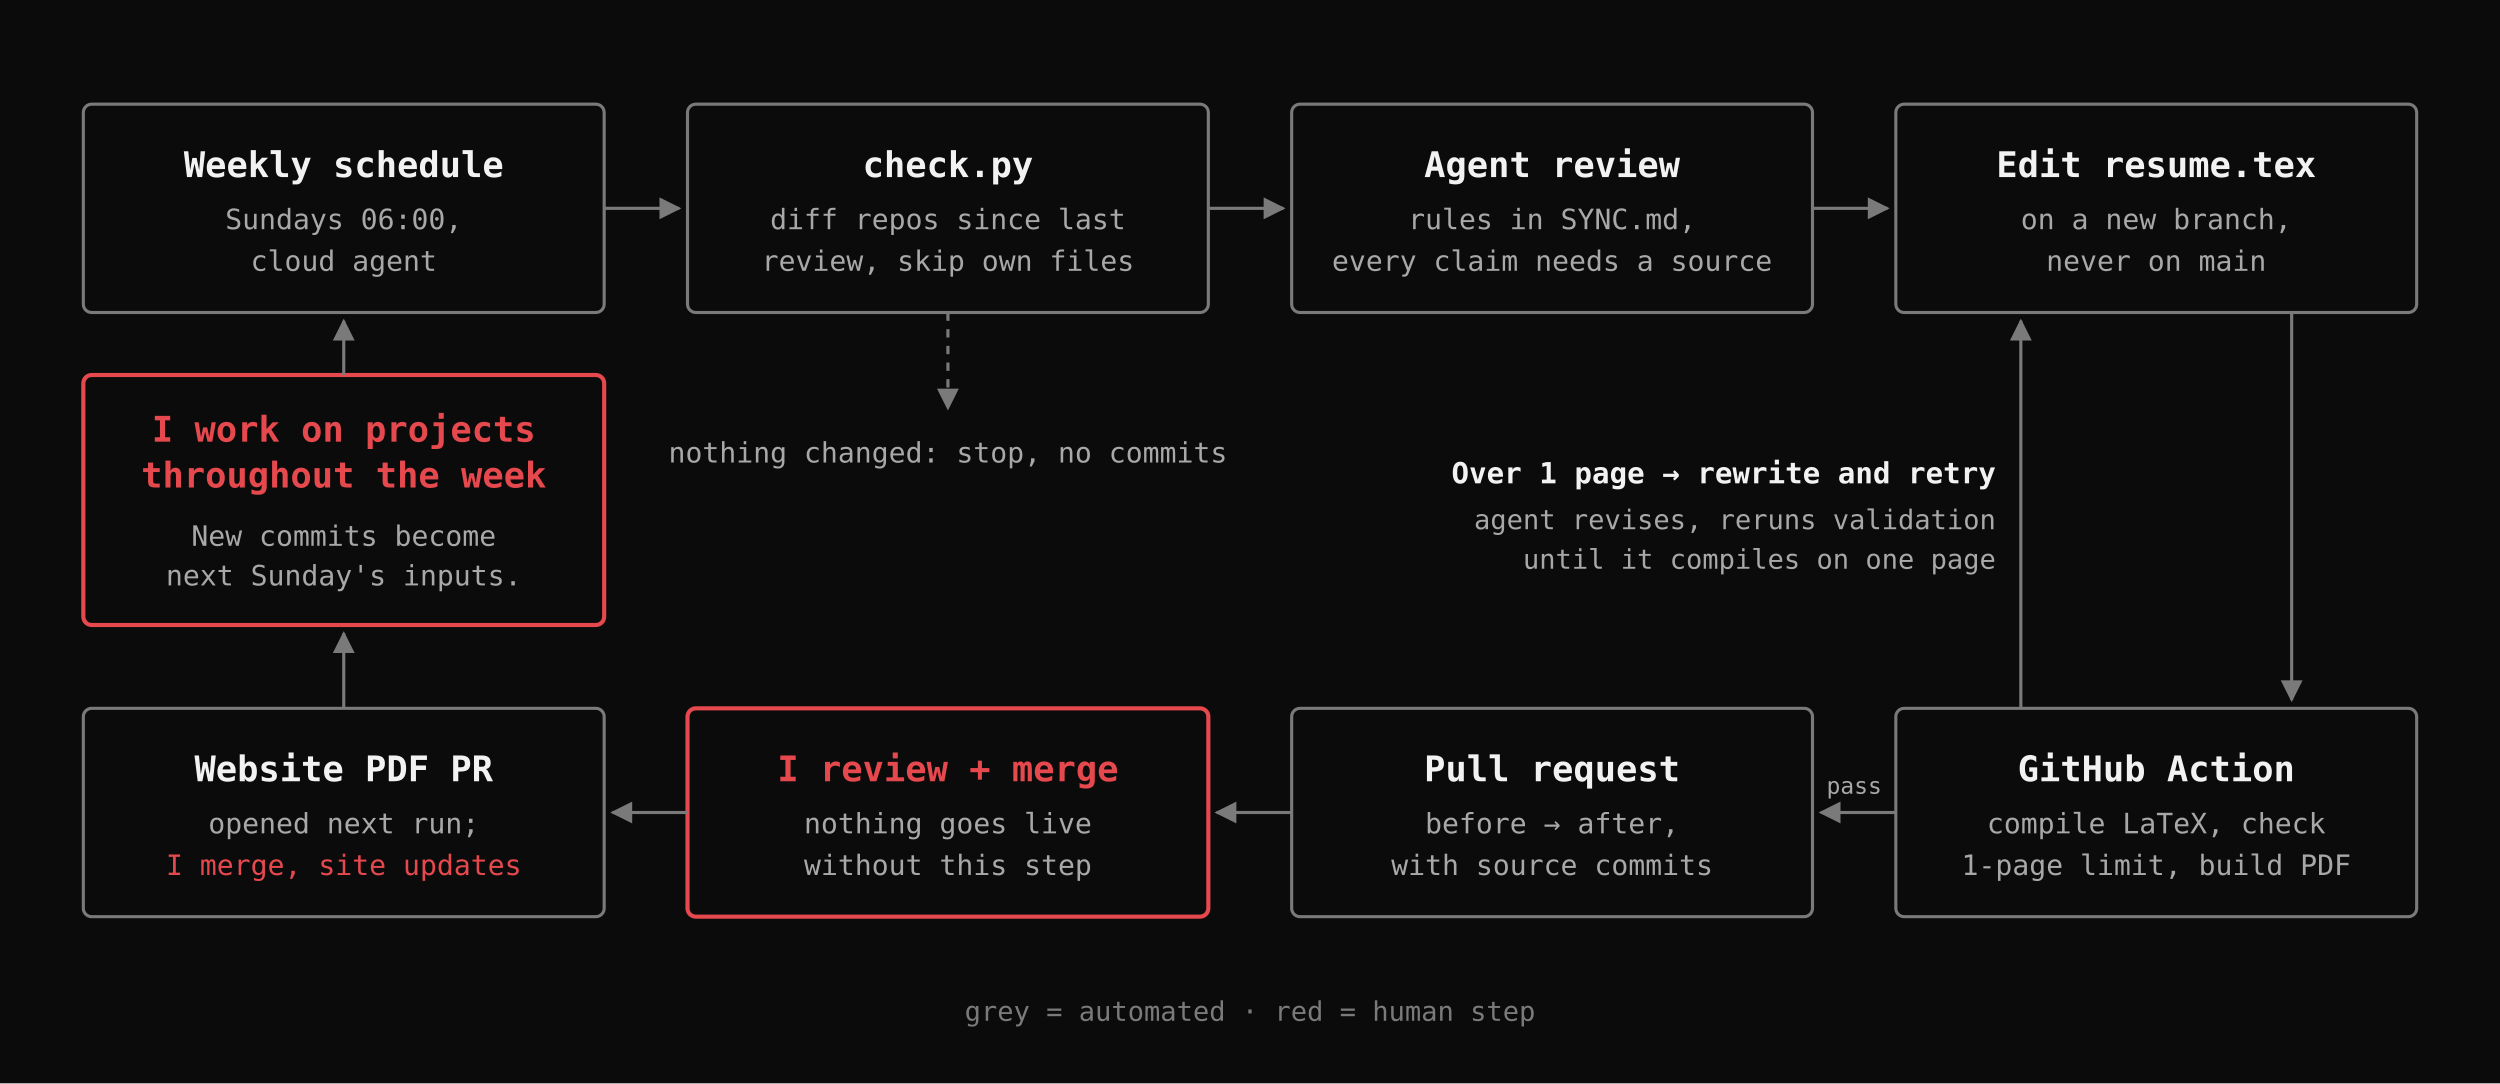
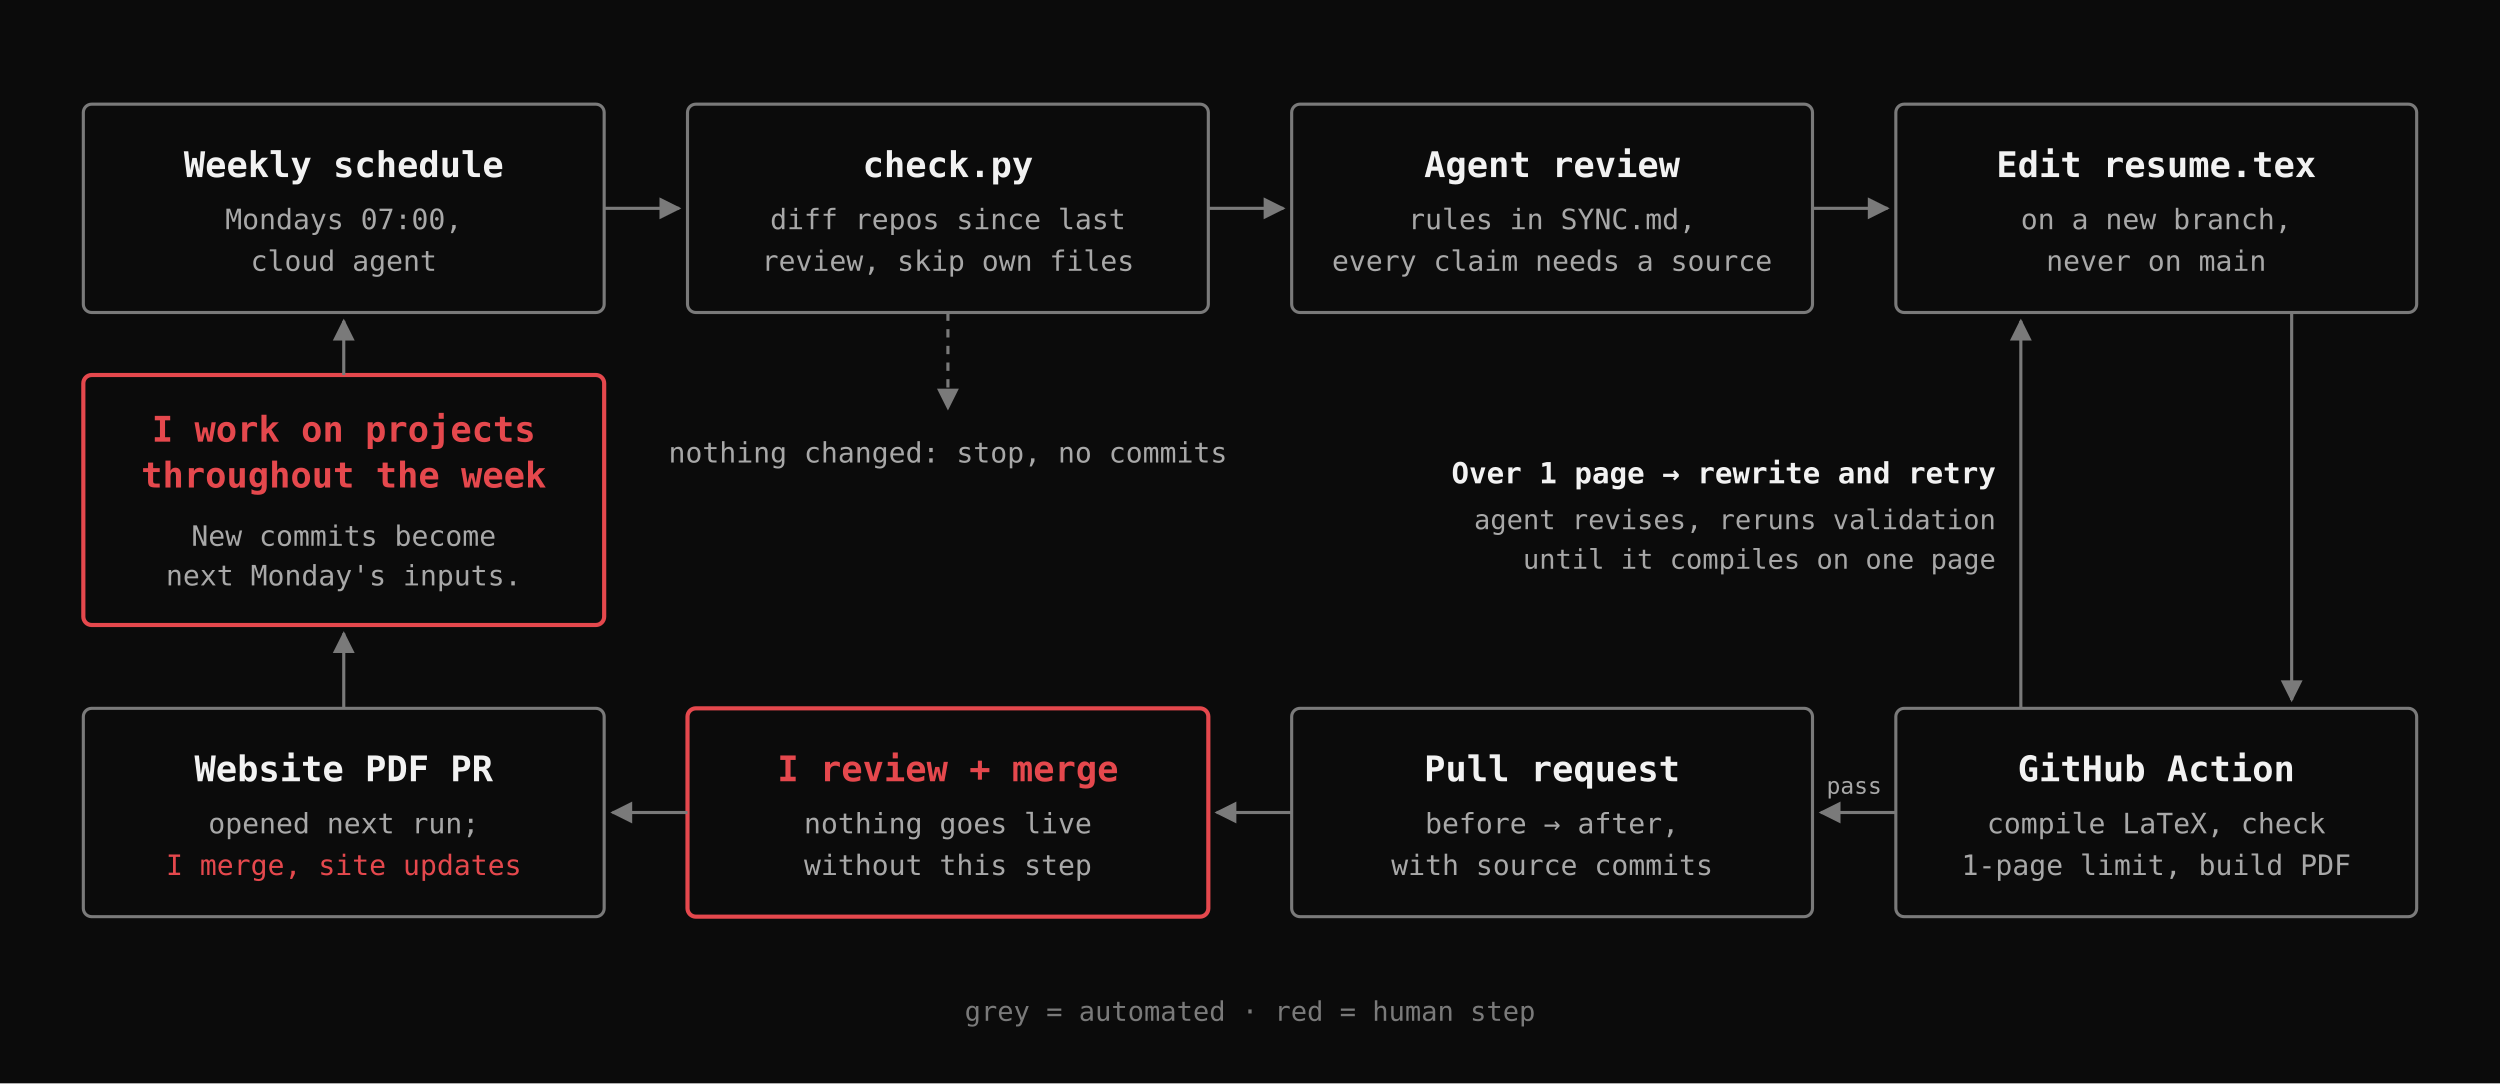
<svg xmlns="http://www.w3.org/2000/svg" viewBox="0 0 1200 520" width="1200" height="520" font-family="'IBM Plex Mono', ui-monospace, Menlo, Consolas, monospace">
  <defs>
    <marker id="a" viewBox="0 0 10 10" refX="9" refY="5" markerWidth="7" markerHeight="7" orient="auto-start-reverse">
      <path d="M0 0L10 5L0 10z" fill="#7a7a7a" />
    </marker>
  </defs>
  <rect width="1200" height="520" fill="#0b0b0b" />
  <g fill="#0b0b0b" stroke="#7a7a7a" stroke-width="1.5">
    <rect x="40" y="50" width="250" height="100" rx="4" />
    <rect x="330" y="50" width="250" height="100" rx="4" />
    <rect x="620" y="50" width="250" height="100" rx="4" />
    <rect x="910" y="50" width="250" height="100" rx="4" />
    <rect x="910" y="340" width="250" height="100" rx="4" />
    <rect x="620" y="340" width="250" height="100" rx="4" />
    <rect x="40" y="340" width="250" height="100" rx="4" />
  </g>
  <g fill="#0b0b0b" stroke="#e5484d" stroke-width="2">
    <rect x="330" y="340" width="250" height="100" rx="4" />
    <rect x="40" y="180" width="250" height="120" rx="4" />
  </g>
  <g stroke="#7a7a7a" stroke-width="1.5" fill="none" marker-end="url(#a)">
    <path d="M290 100H326" />
    <path d="M580 100H616" />
    <path d="M870 100H906" />
    <path d="M1100 150V336" />
    <path d="M910 390H874" />
    <path d="M620 390H584" />
    <path d="M330 390H294" />
    <path d="M165 340V304" />
    <path d="M165 180V154" />
  </g>
  <path d="M970 340V154" stroke="#7a7a7a" stroke-width="1.5" fill="none" marker-end="url(#a)" />
  <path d="M455 150V196" stroke="#7a7a7a" stroke-width="1.5" stroke-dasharray="4 4" fill="none" marker-end="url(#a)" />
  <g text-anchor="middle" font-size="17" fill="#f2f2f2" font-weight="600">
    <text x="165" y="85">Weekly schedule</text>
    <text x="455" y="85">check.py</text>
    <text x="745" y="85">Agent review</text>
    <text x="1035" y="85">Edit resume.tex</text>
    <text x="1035" y="375">GitHub Action</text>
    <text x="745" y="375">Pull request</text>
    <text x="455" y="375" fill="#e5484d">I review + merge</text>
    <text x="165" y="375">Website PDF PR</text>
    <text x="165" y="212" fill="#e5484d">I work on projects</text>
    <text x="165" y="234" fill="#e5484d">throughout the week</text>
  </g>
  <g text-anchor="middle" font-size="13.5" fill="#a8a8a8">
-     <text x="165" y="110">Sundays 06:00,</text>
+     <text x="165" y="110">Mondays 07:00,</text>
    <text x="165" y="130">cloud agent</text>
    <text x="455" y="110">diff repos since last</text>
    <text x="455" y="130">review, skip own files</text>
    <text x="745" y="110">rules in SYNC.md,</text>
    <text x="745" y="130">every claim needs a source</text>
    <text x="1035" y="110">on a new branch,</text>
    <text x="1035" y="130">never on main</text>
    <text x="1035" y="400">compile LaTeX, check</text>
    <text x="1035" y="420">1-page limit, build PDF</text>
    <text x="745" y="400">before → after,</text>
    <text x="745" y="420">with source commits</text>
    <text x="455" y="400">nothing goes live</text>
    <text x="455" y="420">without this step</text>
    <text x="165" y="400">opened next run;</text>
    <text x="165" y="420" fill="#e5484d">I merge, site updates</text>
    <text x="165" y="262">New commits become</text>
-     <text x="165" y="281">next Sunday's inputs.</text>
+     <text x="165" y="281">next Monday's inputs.</text>
    <text x="455" y="222">nothing changed: stop, no commits</text>
  </g>
  <g text-anchor="end">
    <text x="958" y="232" font-size="14" font-weight="600" fill="#f2f2f2">Over 1 page → rewrite and retry</text>
    <text x="958" y="254" font-size="13" fill="#a8a8a8">agent revises, reruns validation</text>
    <text x="958" y="273" font-size="13" fill="#a8a8a8">until it compiles on one page</text>
  </g>
  <text x="890" y="381" text-anchor="middle" font-size="11" fill="#a8a8a8">pass</text>
  <text x="600" y="490" text-anchor="middle" font-size="13" fill="#7a7a7a">grey = automated · red = human step</text>
</svg>
